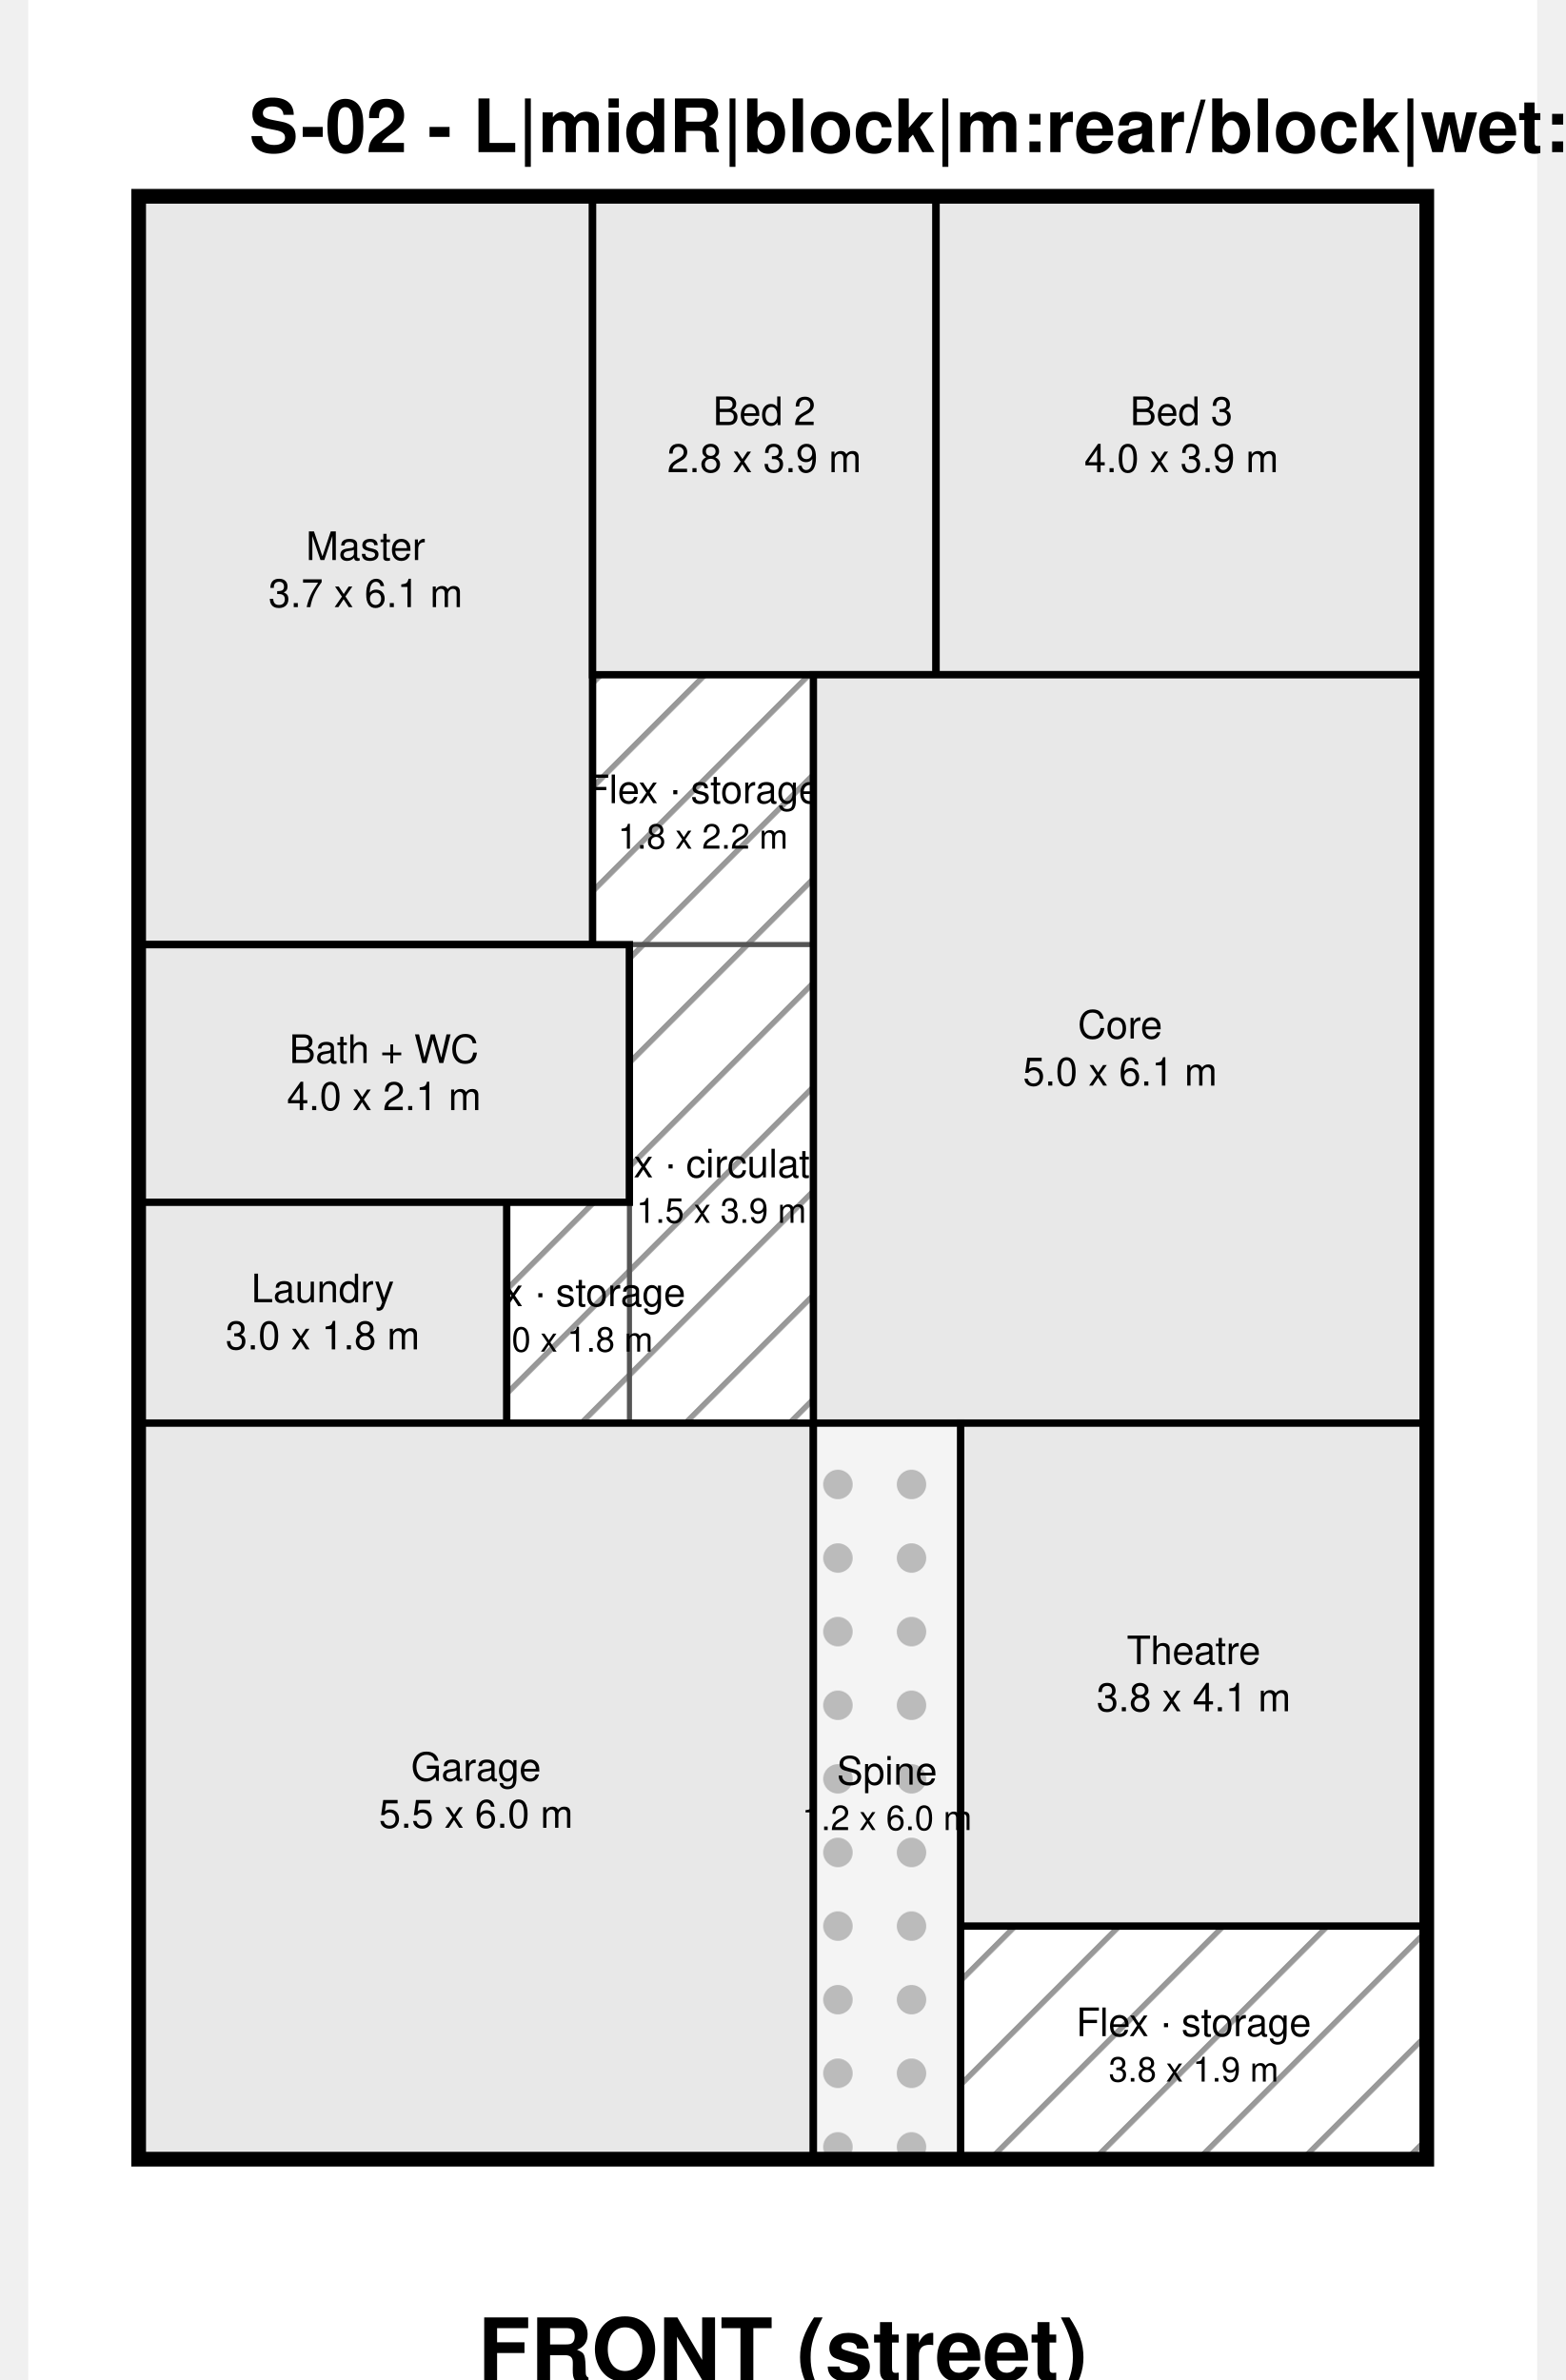
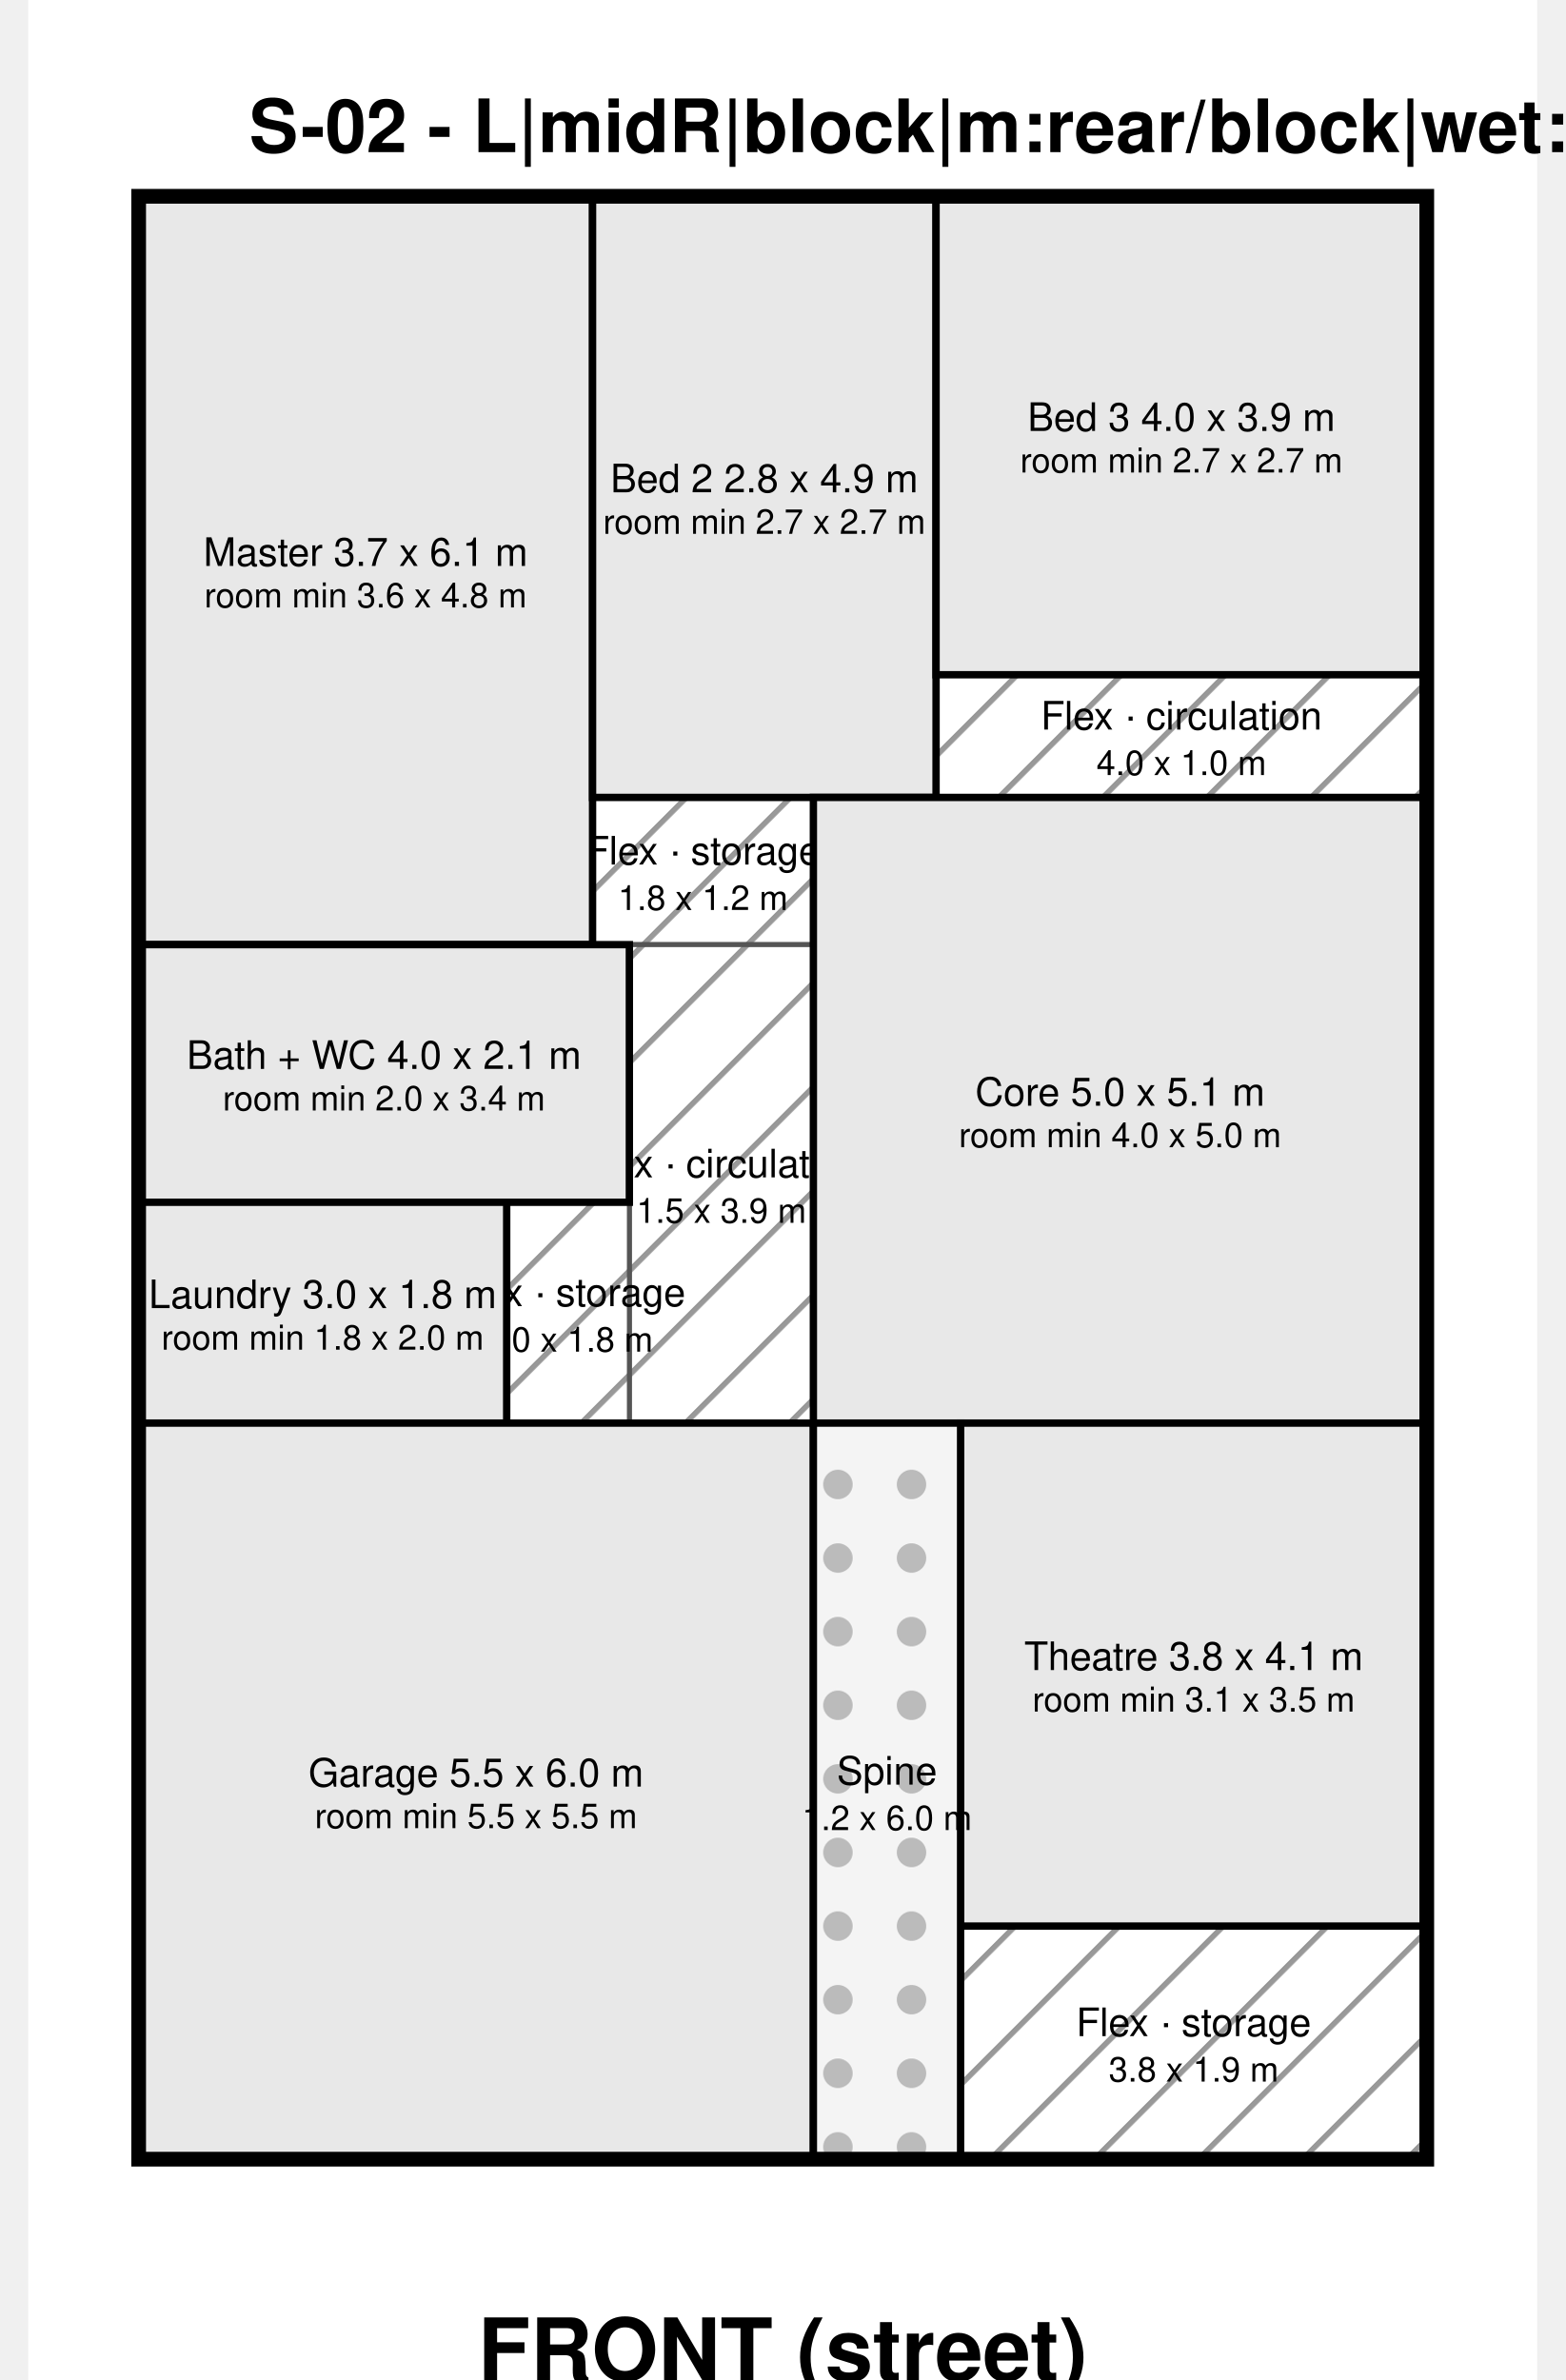
<svg xmlns="http://www.w3.org/2000/svg" width="615" height="935" viewBox="-900 -1600 12300 19400" font-family="Helvetica, Arial, sans-serif" fill="#000">
  <defs>
    <pattern id="hatch" width="600" height="600" patternUnits="userSpaceOnUse" patternTransform="rotate(45)">
      <rect width="600" height="600" fill="#ffffff" />
      <line x1="0" y1="0" x2="0" y2="600" stroke="#999" stroke-width="90" />
    </pattern>
    <pattern id="hatch2" width="500" height="500" patternUnits="userSpaceOnUse" patternTransform="rotate(-45)">
      <rect width="500" height="500" fill="#ffffff" />
      <line x1="0" y1="0" x2="0" y2="500" stroke="#666" stroke-width="70" />
    </pattern>
    <pattern id="hatch3" width="600" height="600" patternUnits="userSpaceOnUse">
      <rect width="600" height="600" fill="#ffffff" />
      <line x1="0" y1="0" x2="0" y2="600" stroke="#aaa" stroke-width="60" />
      <line x1="0" y1="0" x2="600" y2="0" stroke="#aaa" stroke-width="60" />
    </pattern>
    <pattern id="dots" width="600" height="600" patternUnits="userSpaceOnUse">
      <rect width="600" height="600" fill="#f4f4f4" />
      <circle cx="300" cy="300" r="120" fill="#bbb" />
    </pattern>
  </defs>
  <rect x="-900" y="-1600" width="12300" height="19400" fill="#ffffff" />
  <text x="900" y="-360" font-size="600" font-weight="bold">S-02 - L|midR|block|m:rear/block|wet:block|rr:MBBF|nofw|v2</text>
  <g>
-     <rect x="3700" y="3900" width="1800" height="2200" fill="url(#hatch)" stroke="#555" stroke-width="40" />
-     <text x="4600" y="4840" font-size="320" text-anchor="middle" dominant-baseline="middle">Flex · storage</text>
-     <text x="4600" y="5224" font-size="280" text-anchor="middle" dominant-baseline="middle">1.8 x 2.2 m</text>
+     <rect x="6500" y="3900" width="4000" height="1000" fill="url(#hatch)" stroke="#555" stroke-width="40" />
+     <text x="8500" y="4240" font-size="320" text-anchor="middle" dominant-baseline="middle">Flex · circulation</text>
+     <text x="8500" y="4624" font-size="280" text-anchor="middle" dominant-baseline="middle">4.0 x 1.0 m</text>
+   </g>
+   <g>
+     <rect x="3700" y="4900" width="1800" height="1200" fill="url(#hatch)" stroke="#555" stroke-width="40" />
+     <text x="4600" y="5340" font-size="320" text-anchor="middle" dominant-baseline="middle">Flex · storage</text>
+     <text x="4600" y="5724" font-size="280" text-anchor="middle" dominant-baseline="middle">1.8 x 1.2 m</text>
  </g>
  <g>
    <rect x="4000" y="6100" width="1500" height="3900" fill="url(#hatch)" stroke="#555" stroke-width="40" />
    <text x="4750" y="7890" font-size="320" text-anchor="middle" dominant-baseline="middle">Flex · circulation</text>
    <text x="4750" y="8274" font-size="280" text-anchor="middle" dominant-baseline="middle">1.5 x 3.9 m</text>
  </g>
  <g>
    <rect x="3000" y="8200" width="1000" height="1800" fill="url(#hatch)" stroke="#555" stroke-width="40" />
    <text x="3500" y="8940" font-size="320" text-anchor="middle" dominant-baseline="middle">Flex · storage</text>
    <text x="3500" y="9324" font-size="280" text-anchor="middle" dominant-baseline="middle">1.0 x 1.8 m</text>
  </g>
  <g>
    <rect x="6700" y="14100" width="3800" height="1900" fill="url(#hatch)" stroke="#555" stroke-width="40" />
    <text x="8600" y="14890" font-size="320" text-anchor="middle" dominant-baseline="middle">Flex · storage</text>
    <text x="8600" y="15274" font-size="280" text-anchor="middle" dominant-baseline="middle">3.8 x 1.9 m</text>
  </g>
  <g>
    <rect x="0" y="0" width="3700" height="6100" fill="#e8e8e8" stroke="#000" stroke-width="60" />
-     <text x="1850" y="2858" font-size="320" text-anchor="middle" dominant-baseline="middle">Master</text>
-     <text x="1850" y="3242" font-size="320" text-anchor="middle" dominant-baseline="middle">3.7 x 6.1 m</text>
+     <text x="1850" y="2906" font-size="320" text-anchor="middle" dominant-baseline="middle">Master 3.7 x 6.1 m</text>
+     <text x="1850" y="3258" font-size="280" text-anchor="middle" dominant-baseline="middle">room min 3.6 x 4.8 m</text>
  </g>
  <g>
-     <rect x="3700" y="0" width="2800" height="3900" fill="#e8e8e8" stroke="#000" stroke-width="60" />
-     <text x="5100" y="1758" font-size="320" text-anchor="middle" dominant-baseline="middle">Bed 2</text>
-     <text x="5100" y="2142" font-size="320" text-anchor="middle" dominant-baseline="middle">2.8 x 3.9 m</text>
+     <rect x="3700" y="0" width="2800" height="4900" fill="#e8e8e8" stroke="#000" stroke-width="60" />
+     <text x="5100" y="2306" font-size="320" text-anchor="middle" dominant-baseline="middle">Bed 2 2.8 x 4.9 m</text>
+     <text x="5100" y="2658" font-size="280" text-anchor="middle" dominant-baseline="middle">room min 2.7 x 2.7 m</text>
  </g>
  <g>
    <rect x="6500" y="0" width="4000" height="3900" fill="#e8e8e8" stroke="#000" stroke-width="60" />
-     <text x="8500" y="1758" font-size="320" text-anchor="middle" dominant-baseline="middle">Bed 3</text>
-     <text x="8500" y="2142" font-size="320" text-anchor="middle" dominant-baseline="middle">4.0 x 3.9 m</text>
+     <text x="8500" y="1806" font-size="320" text-anchor="middle" dominant-baseline="middle">Bed 3 4.0 x 3.9 m</text>
+     <text x="8500" y="2158" font-size="280" text-anchor="middle" dominant-baseline="middle">room min 2.7 x 2.7 m</text>
  </g>
  <g>
    <rect x="0" y="6100" width="4000" height="2100" fill="#e8e8e8" stroke="#000" stroke-width="60" />
-     <text x="2000" y="6958" font-size="320" text-anchor="middle" dominant-baseline="middle">Bath + WC</text>
-     <text x="2000" y="7342" font-size="320" text-anchor="middle" dominant-baseline="middle">4.0 x 2.1 m</text>
+     <text x="2000" y="7006" font-size="320" text-anchor="middle" dominant-baseline="middle">Bath + WC 4.0 x 2.1 m</text>
+     <text x="2000" y="7358" font-size="280" text-anchor="middle" dominant-baseline="middle">room min 2.0 x 3.4 m</text>
  </g>
  <g>
    <rect x="0" y="8200" width="3000" height="1800" fill="#e8e8e8" stroke="#000" stroke-width="60" />
-     <text x="1500" y="8908" font-size="320" text-anchor="middle" dominant-baseline="middle">Laundry</text>
-     <text x="1500" y="9292" font-size="320" text-anchor="middle" dominant-baseline="middle">3.0 x 1.8 m</text>
+     <text x="1500" y="8956" font-size="320" text-anchor="middle" dominant-baseline="middle">Laundry 3.0 x 1.8 m</text>
+     <text x="1500" y="9308" font-size="280" text-anchor="middle" dominant-baseline="middle">room min 1.8 x 2.0 m</text>
  </g>
  <g>
    <rect x="0" y="10000" width="5500" height="6000" fill="#e8e8e8" stroke="#000" stroke-width="60" />
-     <text x="2750" y="12808" font-size="320" text-anchor="middle" dominant-baseline="middle">Garage</text>
-     <text x="2750" y="13192" font-size="320" text-anchor="middle" dominant-baseline="middle">5.5 x 6.0 m</text>
+     <text x="2750" y="12856" font-size="320" text-anchor="middle" dominant-baseline="middle">Garage 5.5 x 6.0 m</text>
+     <text x="2750" y="13208" font-size="280" text-anchor="middle" dominant-baseline="middle">room min 5.5 x 5.5 m</text>
  </g>
  <g>
-     <rect x="5500" y="3900" width="5000" height="6100" fill="#e8e8e8" stroke="#000" stroke-width="60" />
-     <text x="8000" y="6758" font-size="320" text-anchor="middle" dominant-baseline="middle">Core</text>
-     <text x="8000" y="7142" font-size="320" text-anchor="middle" dominant-baseline="middle">5.0 x 6.1 m</text>
+     <rect x="5500" y="4900" width="5000" height="5100" fill="#e8e8e8" stroke="#000" stroke-width="60" />
+     <text x="8000" y="7306" font-size="320" text-anchor="middle" dominant-baseline="middle">Core 5.0 x 5.1 m</text>
+     <text x="8000" y="7658" font-size="280" text-anchor="middle" dominant-baseline="middle">room min 4.0 x 5.0 m</text>
  </g>
  <g>
    <rect x="6700" y="10000" width="3800" height="4100" fill="#e8e8e8" stroke="#000" stroke-width="60" />
-     <text x="8600" y="11858" font-size="320" text-anchor="middle" dominant-baseline="middle">Theatre</text>
-     <text x="8600" y="12242" font-size="320" text-anchor="middle" dominant-baseline="middle">3.8 x 4.1 m</text>
+     <text x="8600" y="11906" font-size="320" text-anchor="middle" dominant-baseline="middle">Theatre 3.8 x 4.1 m</text>
+     <text x="8600" y="12258" font-size="280" text-anchor="middle" dominant-baseline="middle">room min 3.1 x 3.5 m</text>
  </g>
  <g>
    <rect x="5500" y="10000" width="1200" height="6000" fill="url(#dots)" stroke="#000" stroke-width="60" />
    <text x="6100" y="12840" font-size="320" text-anchor="middle" dominant-baseline="middle">Spine</text>
    <text x="6100" y="13224" font-size="280" text-anchor="middle" dominant-baseline="middle">1.2 x 6.0 m</text>
  </g>
  <rect x="0" y="0" width="10500" height="16000" fill="none" stroke="#000" stroke-width="120" />
  <text x="5250" y="17800" font-size="700" text-anchor="middle" font-weight="bold">FRONT (street)</text>
</svg>
